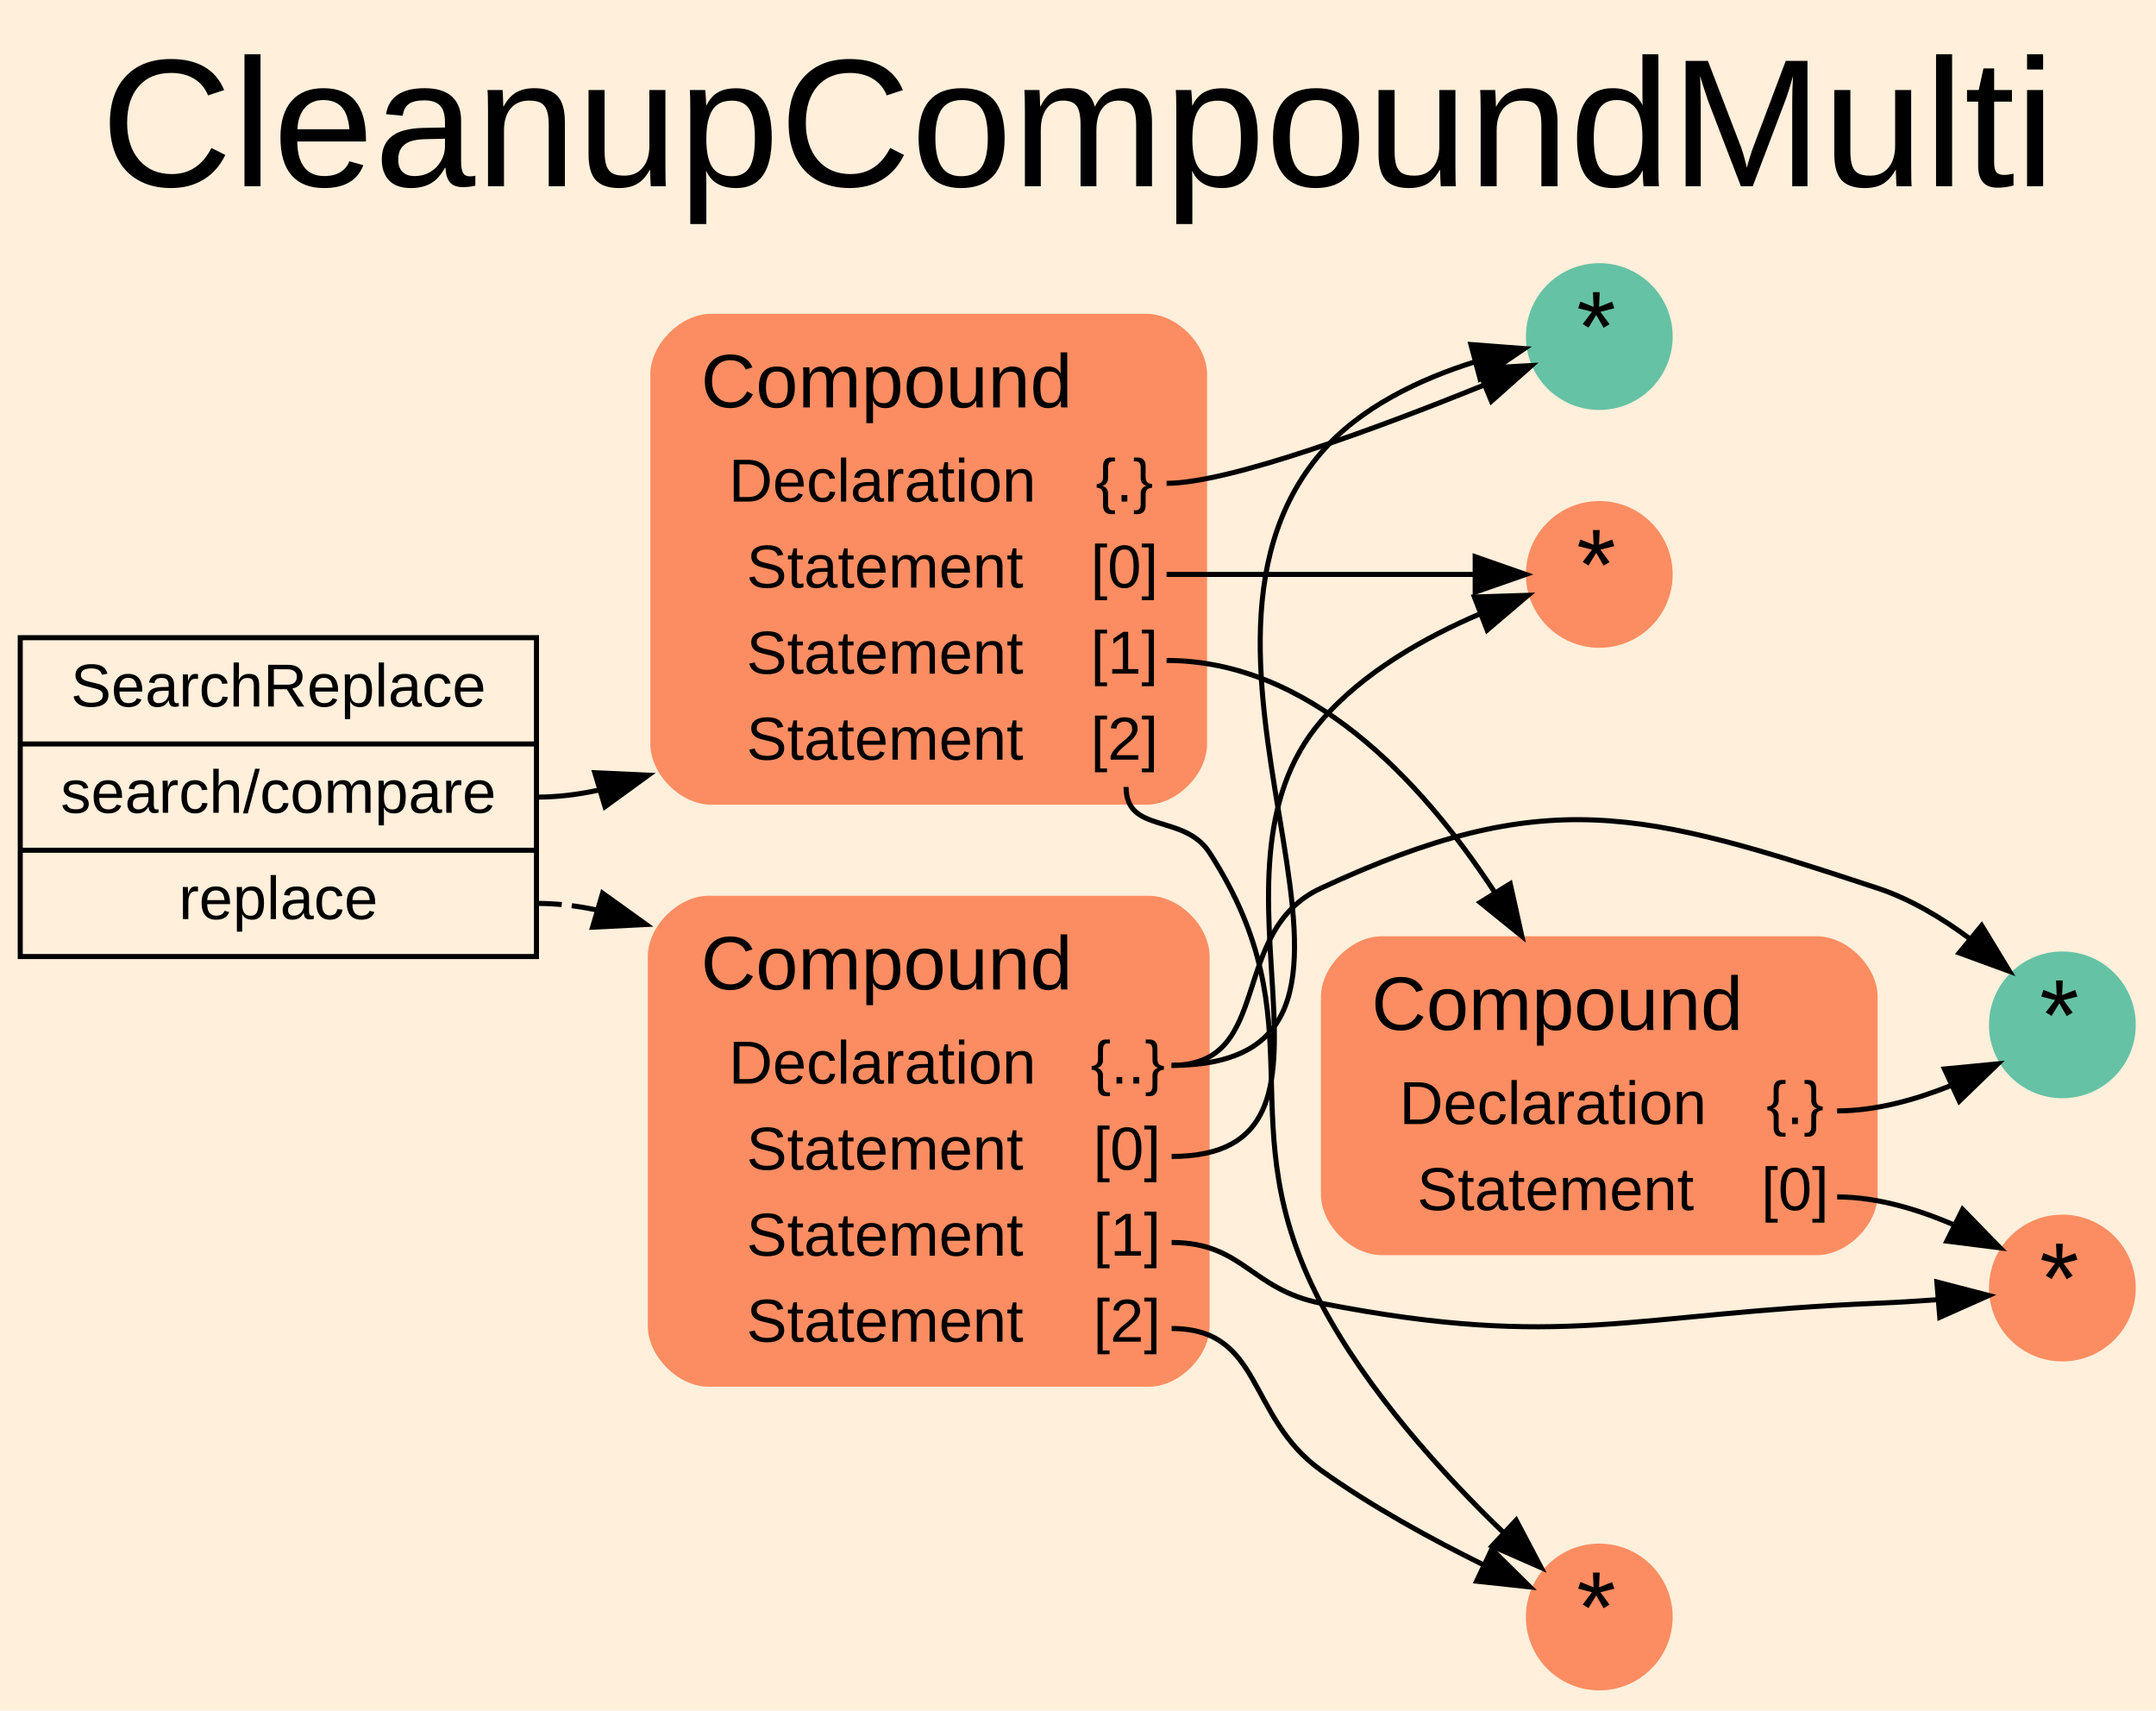
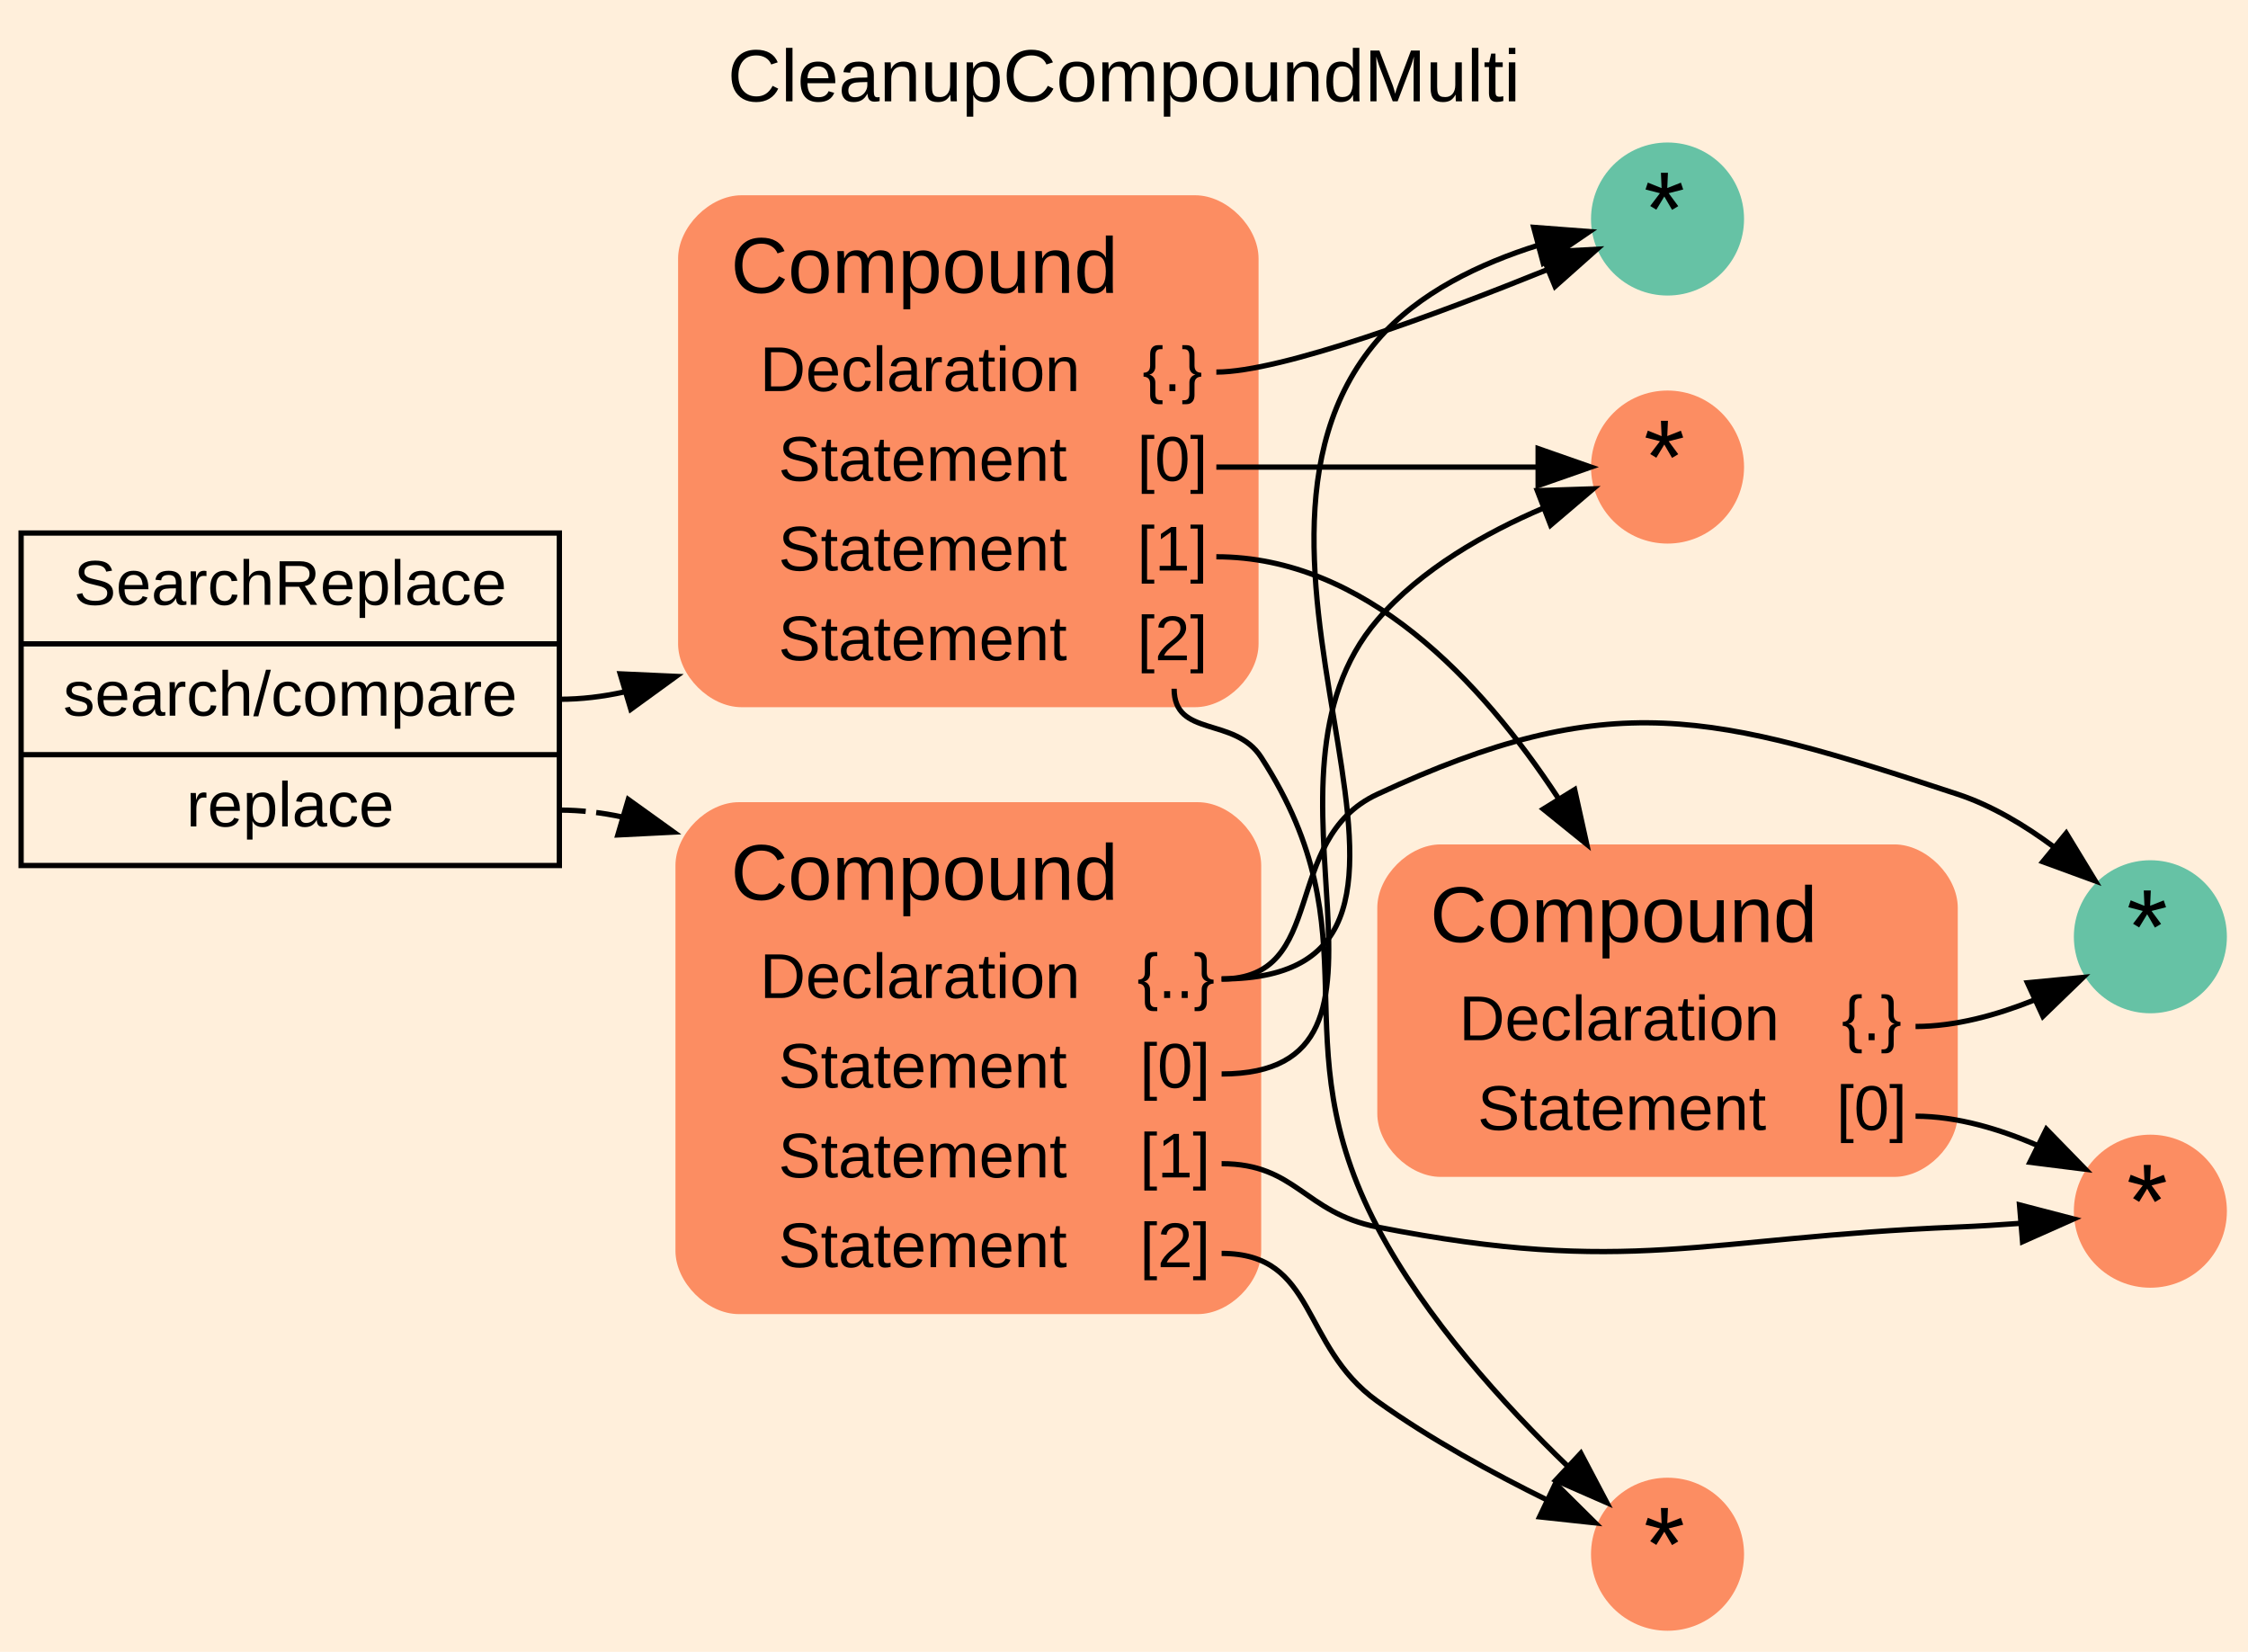
- <svg xmlns="http://www.w3.org/2000/svg" width="426pt" height="338pt" viewBox="0.00 0.00 426.00 338.00">
-   <g id="graph0" class="graph" transform="scale(1 1) rotate(0) translate(4 334)">
-     <polygon fill="#ffefdb" stroke="transparent" points="-4,4 -4,-334 422,-334 422,4 -4,4" />
-     <text text-anchor="middle" x="209" y="-297.2" font-family="Arial" font-size="36.00" fill="#000000">CleanupCompoundMulti</text>
+ <svg xmlns="http://www.w3.org/2000/svg" width="426pt" height="313pt" viewBox="0.00 0.00 426.00 313.00">
+   <g id="graph0" class="graph" transform="scale(1 1) rotate(0) translate(4 309)">
+     <polygon fill="#ffefdb" stroke="transparent" points="-4,4 -4,-309 422,-309 422,4 -4,4" />
+     <text text-anchor="middle" x="209" y="-289.8" font-family="Arial" font-size="14.00" fill="#000000">CleanupCompoundMulti</text>
    <g id="node1" class="node">
      <polygon fill="#ffefdb" stroke="#000000" points="0,-145 0,-208 102,-208 102,-145 0,-145" />
      <text text-anchor="middle" x="51" y="-194.4" font-family="Arial" font-size="12.00" fill="#000000">SearchReplace</text>
      <polyline fill="none" stroke="#000000" points="0,-187 102,-187 " />
      <text text-anchor="middle" x="51" y="-173.4" font-family="Arial" font-size="12.00" fill="#000000">search/compare</text>
      <polyline fill="none" stroke="#000000" points="0,-166 102,-166 " />
      <text text-anchor="middle" x="51" y="-152.4" font-family="Arial" font-size="12.00" fill="#000000">replace</text>
    </g>
    <g id="node2" class="node">
      <path fill="#fc8d62" stroke="transparent" d="M222.5,-272C222.5,-272 136.5,-272 136.5,-272 130.5,-272 124.5,-266 124.5,-260 124.5,-260 124.5,-187 124.5,-187 124.5,-181 130.5,-175 136.5,-175 136.5,-175 222.5,-175 222.5,-175 228.5,-175 234.5,-181 234.5,-187 234.5,-187 234.5,-260 234.5,-260 234.5,-266 228.5,-272 222.5,-272" />
      <text text-anchor="start" x="134.5" y="-253.5" font-family="Arial" font-size="15.00" fill="#000000">Compound</text>
      <text text-anchor="start" x="140" y="-234.9" font-family="Arial" font-size="12.00" fill="#000000">Declaration</text>
      <text text-anchor="start" x="212.5" y="-234.9" font-family="Arial" font-size="12.00" fill="#000000">{.}</text>
      <text text-anchor="start" x="143.5" y="-217.9" font-family="Arial" font-size="12.00" fill="#000000">Statement</text>
      <text text-anchor="start" x="211.5" y="-217.9" font-family="Arial" font-size="12.00" fill="#000000">[0]</text>
      <text text-anchor="start" x="143.5" y="-200.9" font-family="Arial" font-size="12.00" fill="#000000">Statement</text>
      <text text-anchor="start" x="211.5" y="-200.9" font-family="Arial" font-size="12.00" fill="#000000">[1]</text>
      <text text-anchor="start" x="143.5" y="-183.9" font-family="Arial" font-size="12.00" fill="#000000">Statement</text>
      <text text-anchor="start" x="211.5" y="-183.9" font-family="Arial" font-size="12.00" fill="#000000">[2]</text>
    </g>
    <g id="edge1" class="edge">
      <path fill="none" stroke="#000000" d="M102,-176.5C106.131,-176.5 110.229,-176.994 114.258,-177.881" />
      <polygon fill="#000000" stroke="#000000" points="113.527,-181.316 124.111,-180.837 115.539,-174.611 113.527,-181.316" />
    </g>
    <g id="node9" class="node">
      <path fill="#fc8d62" stroke="transparent" d="M223,-157C223,-157 136,-157 136,-157 130,-157 124,-151 124,-145 124,-145 124,-72 124,-72 124,-66 130,-60 136,-60 136,-60 223,-60 223,-60 229,-60 235,-66 235,-72 235,-72 235,-145 235,-145 235,-151 229,-157 223,-157" />
      <text text-anchor="start" x="134.5" y="-138.5" font-family="Arial" font-size="15.00" fill="#000000">Compound</text>
      <text text-anchor="start" x="140" y="-119.9" font-family="Arial" font-size="12.00" fill="#000000">Declaration</text>
      <text text-anchor="start" x="211.5" y="-119.9" font-family="Arial" font-size="12.00" fill="#000000">{..}</text>
      <text text-anchor="start" x="143.5" y="-102.9" font-family="Arial" font-size="12.00" fill="#000000">Statement</text>
      <text text-anchor="start" x="212" y="-102.9" font-family="Arial" font-size="12.00" fill="#000000">[0]</text>
      <text text-anchor="start" x="143.5" y="-85.9" font-family="Arial" font-size="12.00" fill="#000000">Statement</text>
      <text text-anchor="start" x="212" y="-85.9" font-family="Arial" font-size="12.00" fill="#000000">[1]</text>
      <text text-anchor="start" x="143.5" y="-68.9" font-family="Arial" font-size="12.00" fill="#000000">Statement</text>
      <text text-anchor="start" x="212" y="-68.9" font-family="Arial" font-size="12.00" fill="#000000">[2]</text>
    </g>
    <g id="edge2" class="edge">
      <path fill="none" stroke="#000000" stroke-dasharray="5,2" d="M102,-155.5C106.045,-155.5 110.058,-155.026 114.006,-154.174" />
      <polygon fill="#000000" stroke="#000000" points="115.062,-157.512 123.666,-151.329 113.085,-150.797 115.062,-157.512" />
    </g>
    <g id="node3" class="node">
      <ellipse fill="#66c2a5" stroke="#000000" stroke-width="0" cx="312" cy="-267.5" rx="14.5" ry="14.5" />
      <text text-anchor="start" x="307.5" y="-262.5" font-family="Arial" font-size="20.00" fill="#000000">*</text>
    </g>
    <g id="edge3" class="edge">
      <path fill="none" stroke="#000000" d="M226.5,-238.5C238.825,-238.5 268.274,-249.444 289.156,-257.886" />
      <polygon fill="#000000" stroke="#000000" points="288.027,-261.206 298.607,-261.771 290.688,-254.732 288.027,-261.206" />
    </g>
    <g id="node4" class="node">
      <ellipse fill="#fc8d62" stroke="#000000" stroke-width="0" cx="312" cy="-220.5" rx="14.5" ry="14.5" />
      <text text-anchor="start" x="307.5" y="-215.5" font-family="Arial" font-size="20.00" fill="#000000">*</text>
    </g>
    <g id="edge4" class="edge">
      <path fill="none" stroke="#000000" d="M226.5,-220.5C246.957,-220.5 270.166,-220.5 287.236,-220.5" />
      <polygon fill="#000000" stroke="#000000" points="287.477,-224 297.477,-220.5 287.477,-217 287.477,-224" />
    </g>
    <g id="node5" class="node">
      <path fill="#fc8d62" stroke="transparent" d="M355,-149C355,-149 269,-149 269,-149 263,-149 257,-143 257,-137 257,-137 257,-98 257,-98 257,-92 263,-86 269,-86 269,-86 355,-86 355,-86 361,-86 367,-92 367,-98 367,-98 367,-137 367,-137 367,-143 361,-149 355,-149" />
      <text text-anchor="start" x="267" y="-130.5" font-family="Arial" font-size="15.00" fill="#000000">Compound</text>
      <text text-anchor="start" x="272.5" y="-111.9" font-family="Arial" font-size="12.00" fill="#000000">Declaration</text>
      <text text-anchor="start" x="345" y="-111.9" font-family="Arial" font-size="12.00" fill="#000000">{.}</text>
      <text text-anchor="start" x="276" y="-94.9" font-family="Arial" font-size="12.00" fill="#000000">Statement</text>
      <text text-anchor="start" x="344" y="-94.9" font-family="Arial" font-size="12.00" fill="#000000">[0]</text>
    </g>
    <g id="edge5" class="edge">
      <path fill="none" stroke="#000000" d="M226.5,-203.5C254.566,-203.5 276.586,-180.181 291.247,-157.828" />
      <polygon fill="#000000" stroke="#000000" points="294.403,-159.379 296.693,-149.035 288.452,-155.694 294.403,-159.379" />
    </g>
    <g id="node8" class="node">
      <ellipse fill="#fc8d62" stroke="#000000" stroke-width="0" cx="312" cy="-14.5" rx="14.5" ry="14.5" />
      <text text-anchor="start" x="307.5" y="-9.5" font-family="Arial" font-size="20.00" fill="#000000">*</text>
    </g>
    <g id="edge6" class="edge">
      <path fill="none" stroke="#000000" d="M218.5,-178.5C218.5,-169.164 229.939,-173.345 235,-165.5 257.088,-131.26 238.04,-112.566 257,-76.5 266.117,-59.157 281.097,-42.722 293.123,-31.136" />
      <polygon fill="#000000" stroke="#000000" points="295.572,-33.637 300.507,-24.262 290.803,-28.513 295.572,-33.637" />
    </g>
    <g id="node6" class="node">
      <ellipse fill="#66c2a5" stroke="#000000" stroke-width="0" cx="403.5" cy="-131.5" rx="14.5" ry="14.5" />
      <text text-anchor="start" x="399" y="-126.5" font-family="Arial" font-size="20.00" fill="#000000">*</text>
    </g>
    <g id="edge7" class="edge">
      <path fill="none" stroke="#000000" d="M359,-114.5C366.557,-114.5 374.389,-116.666 381.336,-119.451" />
      <polygon fill="#000000" stroke="#000000" points="380.201,-122.782 390.747,-123.796 383.135,-116.427 380.201,-122.782" />
    </g>
    <g id="node7" class="node">
      <ellipse fill="#fc8d62" stroke="#000000" stroke-width="0" cx="403.5" cy="-79.5" rx="14.5" ry="14.5" />
      <text text-anchor="start" x="399" y="-74.5" font-family="Arial" font-size="20.00" fill="#000000">*</text>
    </g>
    <g id="edge8" class="edge">
      <path fill="none" stroke="#000000" d="M359,-97.5C366.907,-97.5 375.065,-95.028 382.202,-91.916" />
      <polygon fill="#000000" stroke="#000000" points="383.789,-95.036 391.183,-87.448 380.67,-88.769 383.789,-95.036" />
    </g>
    <g id="edge10" class="edge">
      <path fill="none" stroke="#000000" d="M227.5,-123.5C282.853,-123.5 221.048,-202.412 257,-244.5 264.743,-253.565 276.653,-259.129 287.413,-262.507" />
      <polygon fill="#000000" stroke="#000000" points="286.638,-265.923 297.203,-265.119 288.443,-259.159 286.638,-265.923" />
    </g>
    <g id="edge11" class="edge">
      <path fill="none" stroke="#000000" d="M227.5,-105.5C267.908,-105.5 230.721,-160.803 257,-191.5 265.277,-201.169 277.597,-208.083 288.479,-212.729" />
      <polygon fill="#000000" stroke="#000000" points="287.323,-216.034 297.912,-216.372 289.845,-209.504 287.323,-216.034" />
    </g>
    <g id="edge9" class="edge">
      <path fill="none" stroke="#000000" d="M227.5,-123.5C247.844,-123.5 238.553,-149.923 257,-158.5 301.331,-179.113 320.569,-173.807 367,-158.5 373.485,-156.362 379.76,-152.58 385.225,-148.51" />
      <polygon fill="#000000" stroke="#000000" points="387.554,-151.126 393.06,-142.075 383.111,-145.717 387.554,-151.126" />
    </g>
    <g id="edge12" class="edge">
      <path fill="none" stroke="#000000" d="M227.5,-88.5C241.654,-88.5 243.109,-79.217 257,-76.5 304.98,-67.115 318.152,-74.496 367,-76.5 370.847,-76.658 374.917,-76.909 378.889,-77.2" />
      <polygon fill="#000000" stroke="#000000" points="378.699,-80.696 388.953,-78.029 379.274,-73.72 378.699,-80.696" />
    </g>
    <g id="edge13" class="edge">
      <path fill="none" stroke="#000000" d="M227.5,-71.5C245.577,-71.5 242.312,-54.037 257,-43.5 266.971,-36.348 278.93,-29.829 289.147,-24.792" />
      <polygon fill="#000000" stroke="#000000" points="290.761,-27.901 298.287,-20.444 287.753,-21.58 290.761,-27.901" />
    </g>
  </g>
</svg>
